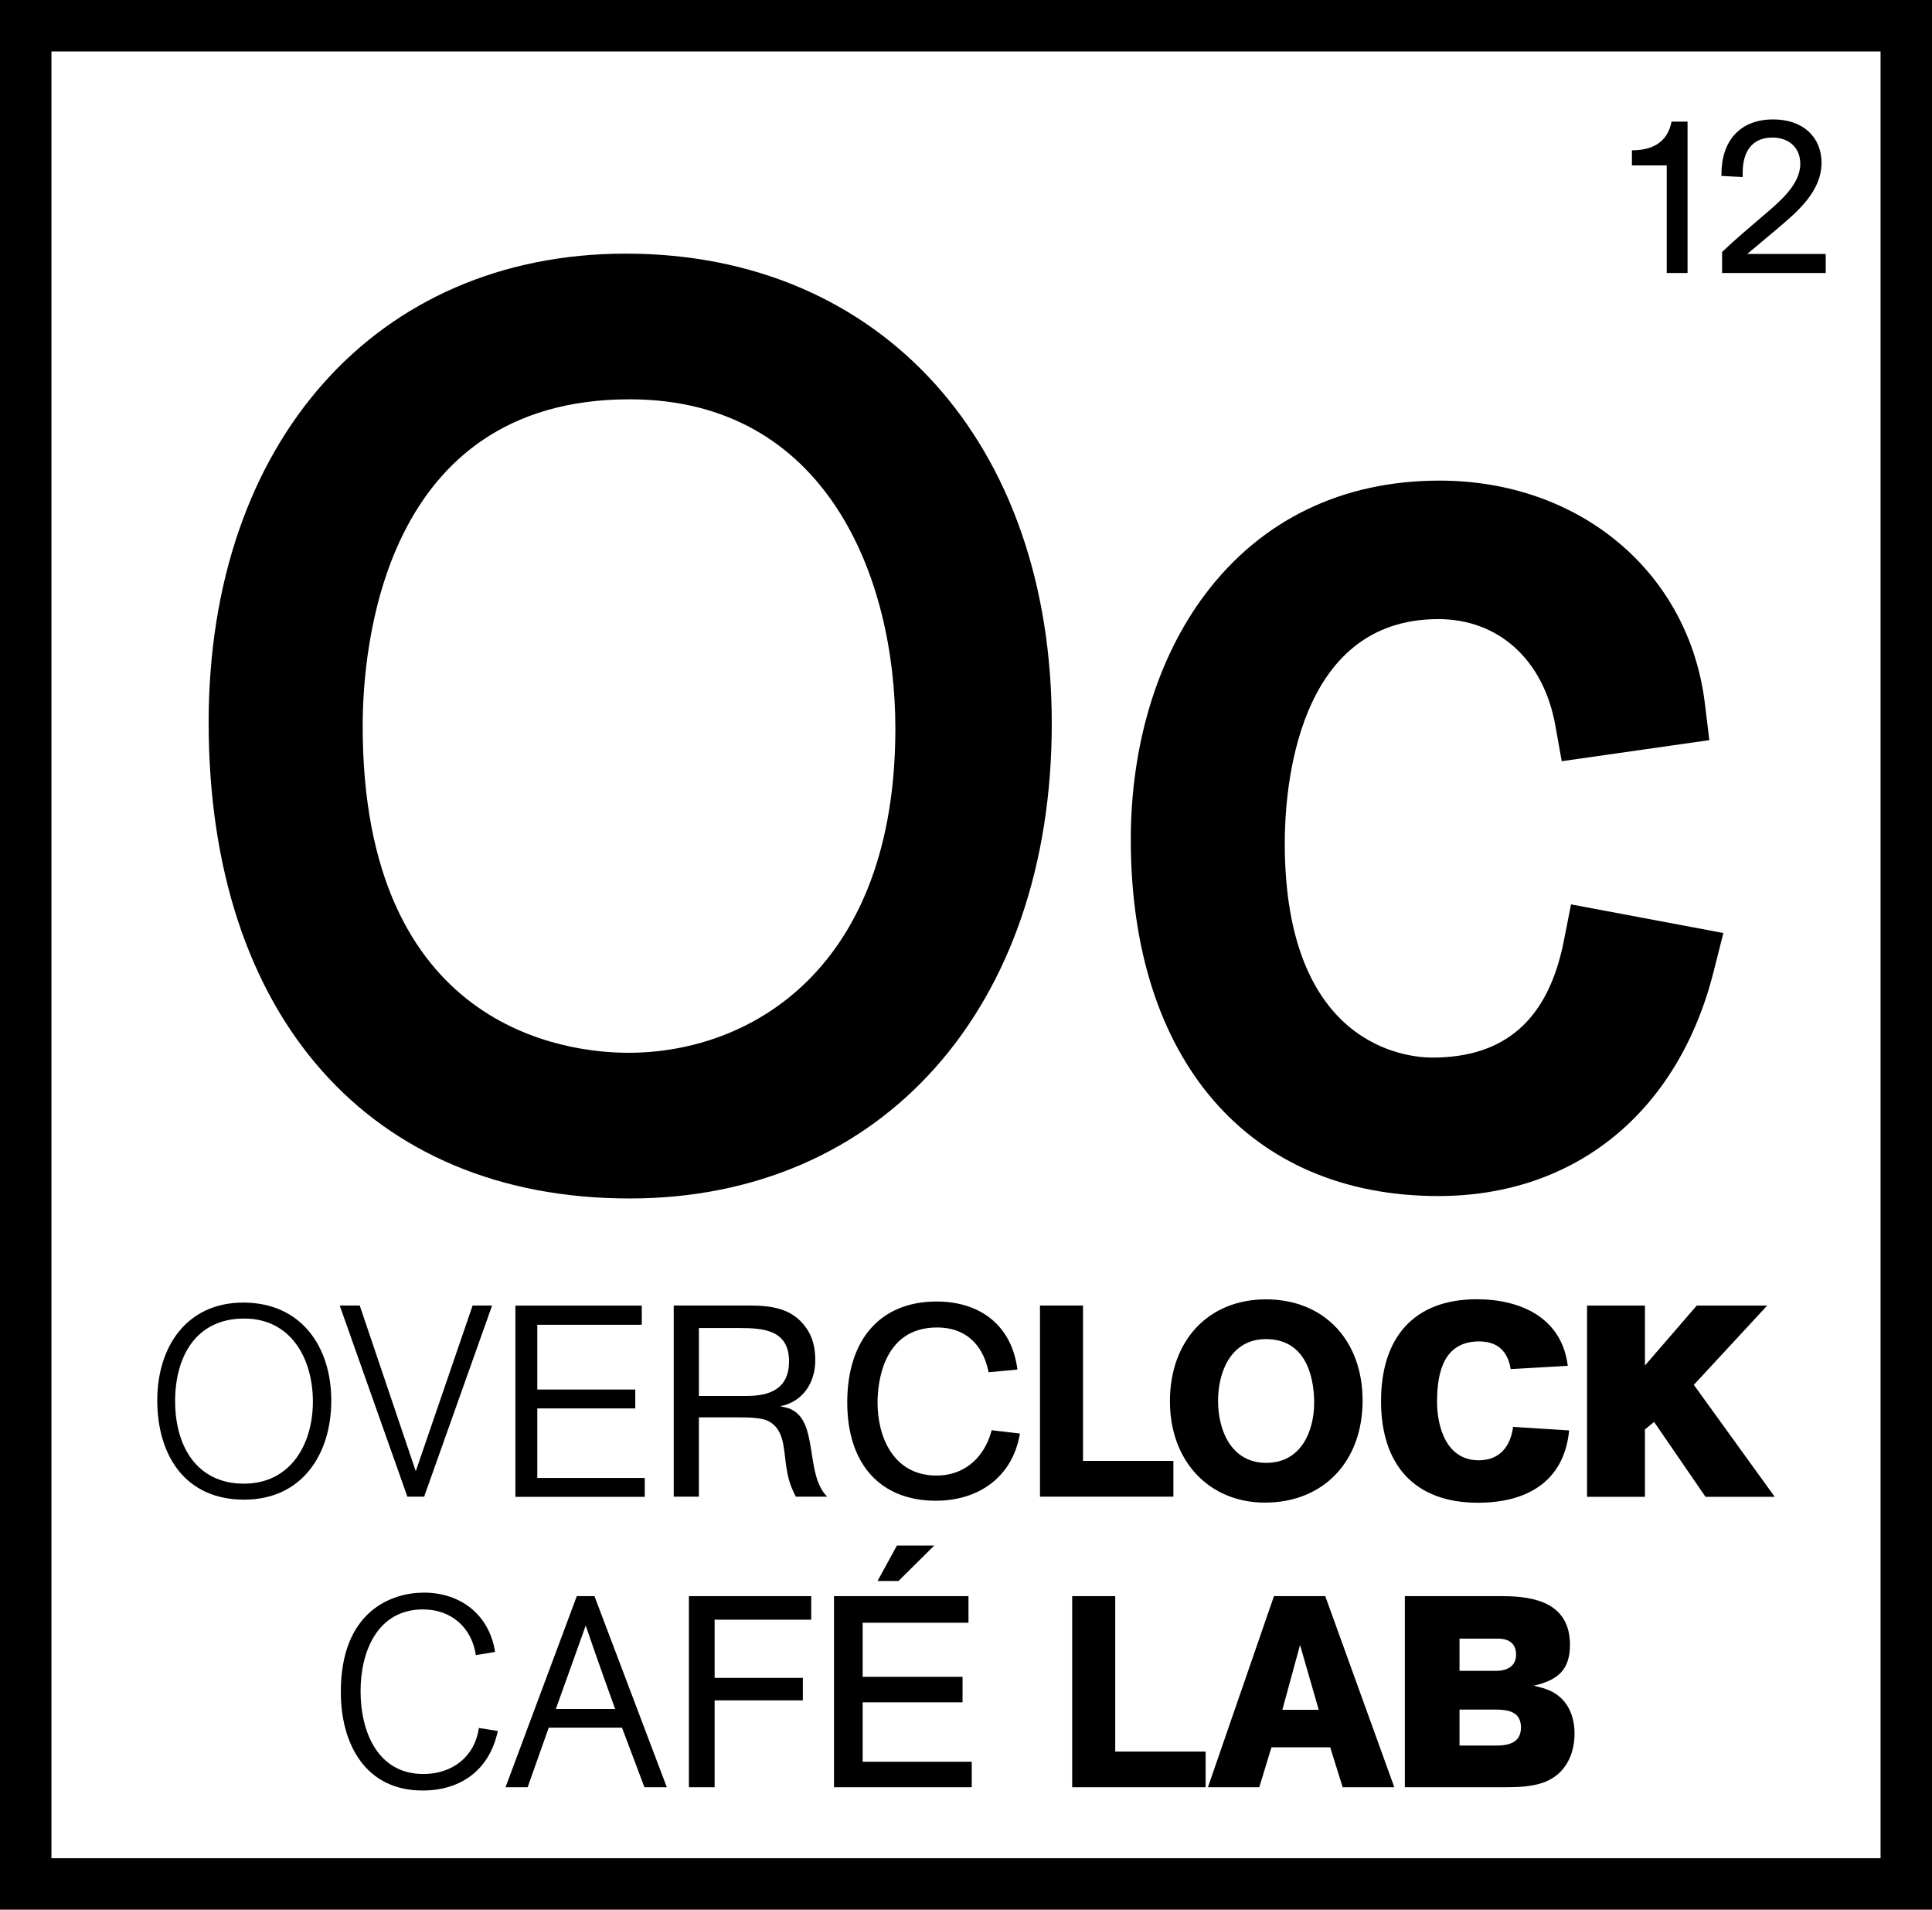
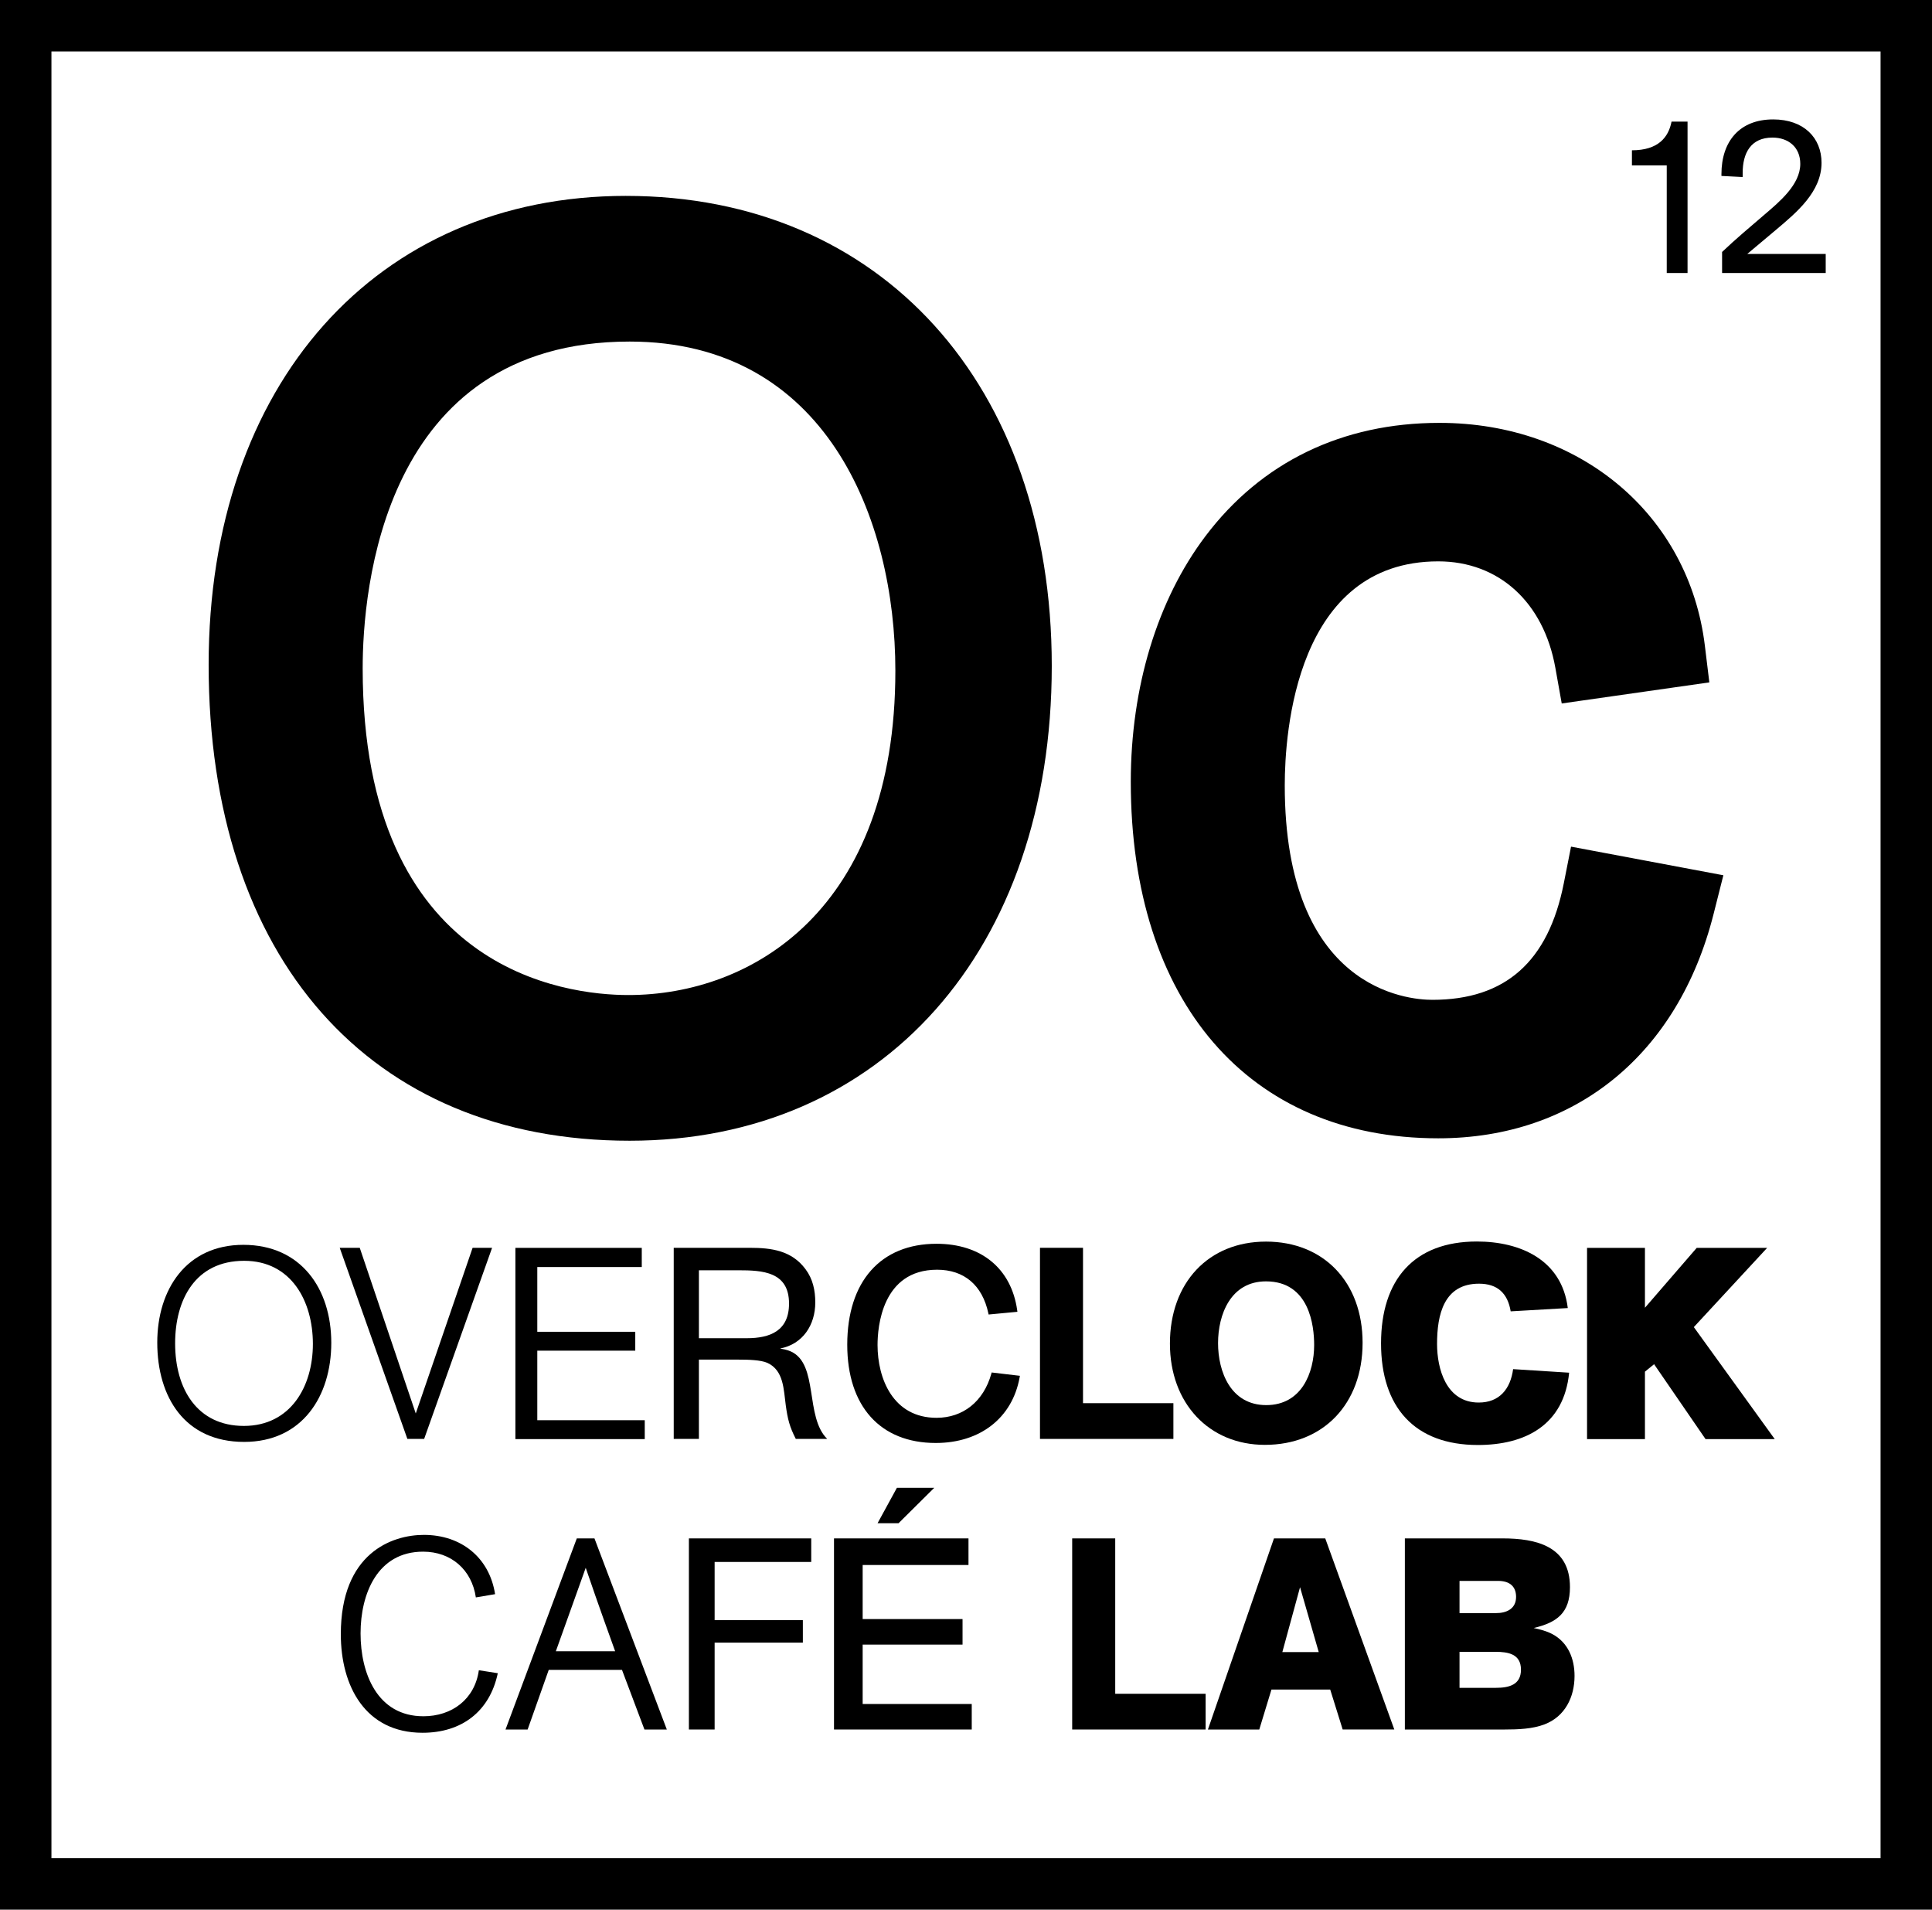
<svg xmlns="http://www.w3.org/2000/svg" id="_Слой_1" data-name="Слой_1" version="1.1" viewBox="0 0 167.323 165.354">
  <path d="M167.323,165.354H0V0h167.323v165.354ZM4.455,160.899h158.413V4.455H4.455v156.444Z" />
  <g>
-     <path d="M31.41,62.867c0-6.637,1.666-28.292,23.119-28.292,16.988,0,23.015,15.352,23.015,28.499,0,20.728-12.455,28.084-23.121,28.084-5.398,0-23.013-2.04-23.013-28.291M54.218,21.961c-21.622,0-36.148,16.315-36.148,40.595,0,25.424,13.97,41.217,36.459,41.217,21.867,0,36.56-16.523,36.56-41.115,0-24.342-14.817-40.696-36.871-40.696" />
-     <path d="M136.061,78.31l-.625,3.164c-1.341,6.795-5.066,10.099-11.389,10.099-2.135,0-12.779-.895-12.779-18.57,0-4.55.96-19.396,13.296-19.396,5.235,0,9.12,3.53,10.138,9.211l.553,3.093,12.784-1.825-.385-3.162c-1.377-11.37-10.829-19.309-22.986-19.309-8.418,0-15.428,3.395-20.273,9.815-4.167,5.522-6.462,13.074-6.462,21.262,0,19.042,10.204,30.871,26.631,30.871,11.857,0,20.769-7.259,23.842-19.42l.848-3.356-13.192-2.478Z" />
+     <path d="M31.41,57.867c0-6.637,1.666-28.292,23.119-28.292,16.988,0,23.015,15.352,23.015,28.499,0,20.728-12.455,28.084-23.121,28.084-5.398,0-23.013-2.04-23.013-28.291M54.218,16.961c-21.622,0-36.148,16.315-36.148,40.595,0,25.424,13.97,41.217,36.459,41.217,21.867,0,36.56-16.523,36.56-41.115,0-24.342-14.817-40.696-36.871-40.696" />
+     <path d="M136.061,73.31l-.625,3.164c-1.341,6.795-5.066,10.099-11.389,10.099-2.135,0-12.779-.895-12.779-18.57,0-4.55.96-19.396,13.296-19.396,5.235,0,9.12,3.53,10.138,9.211l.553,3.093,12.784-1.825-.385-3.162c-1.377-11.37-10.829-19.309-22.986-19.309-8.418,0-15.428,3.395-20.273,9.815-4.167,5.522-6.462,13.074-6.462,21.262,0,19.042,10.204,30.871,26.631,30.871,11.857,0,20.769-7.259,23.842-19.42l.848-3.356-13.192-2.478Z" />
  </g>
  <g>
    <path d="M146.152,23.638h-1.802v-9.316h-3.015v-1.308c2.275,0,3.166-1.12,3.432-2.485h1.385v13.109Z" />
    <path d="M149.143,23.638v-1.821c1.176-1.119,2.446-2.181,3.662-3.226,1.289-1.1,3.11-2.599,3.11-4.4,0-1.462-1.043-2.278-2.409-2.278-1.878,0-2.58,1.348-2.58,3.056v.359l-1.839-.094v-.152c0-2.864,1.593-4.742,4.477-4.742,2.656,0,4.192,1.593,4.192,3.756,0,2.505-2.143,4.287-3.945,5.805l-2.485,2.086h6.792v1.651h-8.974Z" />
  </g>
  <g>
    <g>
-       <path d="M21.074,112.787c-4.922,0-7.454,3.844-7.454,8.461,0,4.735,2.391,8.603,7.524,8.603,5.016,0,7.547-3.938,7.547-8.579,0-4.688-2.625-8.485-7.618-8.485ZM21.121,128.467c-4.032,0-5.954-3.188-5.954-7.148,0-3.797,1.758-7.149,5.977-7.149,4.078,0,5.954,3.493,5.954,7.196s-1.946,7.101-5.977,7.101Z" />
-       <polygon points="36.734 129.592 42.618 113.044 40.931 113.044 36.008 127.389 31.156 113.044 29.422 113.044 35.281 129.592 36.734 129.592" />
-       <polygon points="55.839 127.973 46.533 127.973 46.533 121.951 55.018 121.951 55.018 120.316 46.533 120.316 46.533 114.709 55.581 114.709 55.581 113.05 44.637 113.05 44.637 129.608 55.839 129.608 55.839 127.973" />
-       <path d="M68.499,122.022c-.305-.141-.609-.188-.938-.258,1.969-.375,3.047-2.039,3.047-3.985,0-1.054-.211-2.039-.844-2.882-1.196-1.618-2.953-1.852-4.828-1.852h-6.587v16.548h2.18v-6.867h3.469c.773,0,1.875.023,2.461.281,1.43.656,1.406,2.32,1.594,3.679.165,1.196.328,1.852.868,2.906h2.719c-1.946-1.922-.727-6.469-3.141-7.57ZM64.678,120.873h-4.148v-5.883h3.422c2.086,0,4.383.117,4.383,2.882,0,2.368-1.641,3-3.656,3Z" />
-       <path d="M85.853,123.953c-.669,2.388-2.442,3.812-4.741,3.812-3.772,0-5.111-3.397-5.111-6.306,0-1.528.372-6.517,5.158-6.517,2.337,0,3.913,1.334,4.435,3.757l.026.121,2.494-.235-.02-.145c-.508-3.598-3.118-5.745-6.983-5.745-4.843,0-7.734,3.267-7.734,8.741,0,5.328,2.865,8.508,7.664,8.508,3.848,0,6.631-2.173,7.263-5.67l.026-.146-2.446-.289-.032.114Z" />
-       <polygon points="101.623 126.498 93.795 126.498 93.795 113.044 90.069 113.044 90.069 129.592 101.623 129.592 101.623 126.498" />
-       <path d="M109.548,130.107c5.061,0,8.461-3.551,8.461-8.835,0-5.243-3.362-8.765-8.367-8.765-4.976,0-8.319,3.551-8.319,8.835,0,5.161,3.383,8.765,8.225,8.765ZM105.491,121.295c0-2.466,1.087-5.345,4.15-5.345,3.767,0,4.173,3.853,4.173,5.51,0,2.401-1.087,5.205-4.15,5.205-3.08,0-4.173-2.892-4.173-5.369Z" />
-       <path d="M127.998,130.119c4.078,0,7.454-1.708,7.898-6.261l-4.851-.308c-.234,1.731-1.195,2.893-2.976,2.893-2.837,0-3.611-2.941-3.611-5.075,0-2.538.587-5.217,3.634-5.217,1.594,0,2.485.829,2.742,2.395l4.946-.285c-.516-4.174-4.102-5.762-7.876-5.762-5.461,0-8.297,3.32-8.297,8.822,0,5.525,2.906,8.798,8.391,8.798Z" />
-       <polygon points="146.696 119.91 153.045 113.05 146.946 113.05 142.462 118.235 142.462 113.05 137.448 113.05 137.448 129.608 142.462 129.608 142.462 123.769 143.254 123.123 147.71 129.608 153.703 129.608 146.696 119.91" />
+       <path d="M21.074,107.787c-4.922,0-7.454,3.844-7.454,8.461,0,4.735,2.391,8.603,7.524,8.603,5.016,0,7.547-3.938,7.547-8.579,0-4.688-2.625-8.485-7.618-8.485ZM21.121,123.467c-4.032,0-5.954-3.188-5.954-7.148,0-3.797,1.758-7.149,5.977-7.149,4.078,0,5.954,3.493,5.954,7.196s-1.946,7.101-5.977,7.101Z" />
+       <polygon points="36.734 124.592 42.618 108.044 40.931 108.044 36.008 122.389 31.156 108.044 29.422 108.044 35.281 124.592 36.734 124.592" />
+       <polygon points="55.839 122.973 46.533 122.973 46.533 116.951 55.018 116.951 55.018 115.316 46.533 115.316 46.533 109.709 55.581 109.709 55.581 108.05 44.637 108.05 44.637 124.608 55.839 124.608 55.839 122.973" />
+       <path d="M68.499,117.022c-.305-.141-.609-.188-.938-.258,1.969-.375,3.047-2.039,3.047-3.985,0-1.054-.211-2.039-.844-2.882-1.196-1.618-2.953-1.852-4.828-1.852h-6.587v16.548h2.18v-6.867h3.469c.773,0,1.875.023,2.461.281,1.43.656,1.406,2.32,1.594,3.679.165,1.196.328,1.852.868,2.906h2.719c-1.946-1.922-.727-6.469-3.141-7.57ZM64.678,115.873h-4.148v-5.883h3.422c2.086,0,4.383.117,4.383,2.882,0,2.368-1.641,3-3.656,3Z" />
+       <path d="M85.853,118.953c-.669,2.388-2.442,3.812-4.741,3.812-3.772,0-5.111-3.397-5.111-6.306,0-1.528.372-6.517,5.158-6.517,2.337,0,3.913,1.334,4.435,3.757l.026.121,2.494-.235-.02-.145c-.508-3.598-3.118-5.745-6.983-5.745-4.843,0-7.734,3.267-7.734,8.741,0,5.328,2.865,8.508,7.664,8.508,3.848,0,6.631-2.173,7.263-5.67l.026-.146-2.446-.289-.032.114Z" />
+       <polygon points="101.623 121.498 93.795 121.498 93.795 108.044 90.069 108.044 90.069 124.592 101.623 124.592 101.623 121.498" />
+       <path d="M109.548,125.107c5.061,0,8.461-3.551,8.461-8.835,0-5.243-3.362-8.765-8.367-8.765-4.976,0-8.319,3.551-8.319,8.835,0,5.161,3.383,8.765,8.225,8.765ZM105.491,116.295c0-2.466,1.087-5.345,4.15-5.345,3.767,0,4.173,3.853,4.173,5.51,0,2.401-1.087,5.205-4.15,5.205-3.08,0-4.173-2.892-4.173-5.369Z" />
+       <path d="M127.998,125.119c4.078,0,7.454-1.708,7.898-6.261l-4.851-.308c-.234,1.731-1.195,2.893-2.976,2.893-2.837,0-3.611-2.941-3.611-5.075,0-2.538.587-5.217,3.634-5.217,1.594,0,2.485.829,2.742,2.395l4.946-.285c-.516-4.174-4.102-5.762-7.876-5.762-5.461,0-8.297,3.32-8.297,8.822,0,5.525,2.906,8.798,8.391,8.798Z" />
+       <polygon points="146.696 114.91 153.045 108.05 146.946 108.05 142.462 113.235 142.462 108.05 137.448 108.05 137.448 124.608 142.462 124.608 142.462 118.769 143.254 118.123 147.71 124.608 153.703 124.608 146.696 114.91" />
    </g>
-     <path d="M36.665,153.606c-3.985,0-5.438-3.703-5.438-7.172,0-3.422,1.453-7.079,5.415-7.079,2.438,0,4.219,1.57,4.57,3.961l1.665-.281c-.493-3.188-2.953-5.133-6.165-5.133-2.766,0-7.195,1.57-7.195,8.602,0,4.477,2.11,8.532,7.079,8.532,3.375,0,5.813-1.828,6.516-5.157l-1.641-.257c-.352,2.507-2.321,3.985-4.806,3.985Z" />
-     <path d="M49.954,138.206l-6.173,16.548h1.915l1.828-5.163h6.344l1.945,5.163h1.938l-6.267-16.548h-1.531ZM53.276,147.98h-5.137l2.588-7.228c.28.83,1.045,3.063,2.549,7.228Z" />
-     <polygon points="59.663 154.754 61.891 154.754 61.891 147.231 69.532 147.231 69.532 145.285 61.891 145.285 61.891 140.246 70.258 140.246 70.258 138.206 59.663 138.206 59.663 154.754" />
-     <polygon points="74.712 147.402 83.362 147.402 83.362 145.191 74.712 145.191 74.712 140.509 83.877 140.509 83.877 138.206 72.23 138.206 72.23 154.754 84.159 154.754 84.159 152.544 74.712 152.544 74.712 147.402" />
-     <polygon points="77.678 133.825 76.002 136.893 77.818 136.893 80.912 133.825 77.678 133.825" />
-     <polygon points="96.585 138.206 92.858 138.206 92.858 154.754 104.414 154.754 104.414 151.66 96.585 151.66 96.585 138.206" />
-     <path d="M114.774,138.206h-4.441l-5.657,16.367-.063.181h4.448l1.054-3.458h5.09l1.049,3.361.029.096h4.473l-5.948-16.457-.034-.091ZM114.21,148.049h-3.151l1.533-5.617,1.618,5.617Z" />
-     <path d="M134.421,146.481c-.493-.258-1.055-.399-1.594-.516,1.993-.469,3.141-1.29,3.141-3.54,0-3.563-2.953-4.219-5.836-4.219h-8.462v16.548h8.672c1.102,0,2.391-.047,3.422-.445,1.781-.68,2.601-2.368,2.601-4.196,0-1.5-.563-2.906-1.945-3.633ZM126.404,141.887h3.352c.89,0,1.546.398,1.546,1.382,0,1.031-.82,1.406-1.733,1.406h-3.165v-2.789ZM129.545,151.145h-3.141v-3.117h3.117c1.102,0,2.204.188,2.204,1.547,0,1.335-1.079,1.57-2.18,1.57Z" />
+     <path d="M36.665,148.606c-3.985,0-5.438-3.703-5.438-7.172,0-3.422,1.453-7.079,5.415-7.079,2.438,0,4.219,1.57,4.57,3.961l1.665-.281c-.493-3.188-2.953-5.133-6.165-5.133-2.766,0-7.195,1.57-7.195,8.602,0,4.477,2.11,8.532,7.079,8.532,3.375,0,5.813-1.828,6.516-5.157l-1.641-.257c-.352,2.507-2.321,3.985-4.806,3.985Z" />
+     <path d="M49.954,133.206l-6.173,16.548h1.915l1.828-5.163h6.344l1.945,5.163h1.938l-6.267-16.548h-1.531ZM53.276,142.98h-5.137l2.588-7.228c.28.83,1.045,3.063,2.549,7.228Z" />
+     <polygon points="59.663 149.754 61.891 149.754 61.891 142.231 69.532 142.231 69.532 140.285 61.891 140.285 61.891 135.246 70.258 135.246 70.258 133.206 59.663 133.206 59.663 149.754" />
+     <polygon points="74.712 142.402 83.362 142.402 83.362 140.191 74.712 140.191 74.712 135.509 83.877 135.509 83.877 133.206 72.23 133.206 72.23 149.754 84.159 149.754 84.159 147.544 74.712 147.544 74.712 142.402" />
+     <polygon points="77.678 128.825 76.002 131.893 77.818 131.893 80.912 128.825 77.678 128.825" />
+     <polygon points="96.585 133.206 92.858 133.206 92.858 149.754 104.414 149.754 104.414 146.66 96.585 146.66 96.585 133.206" />
+     <path d="M114.774,133.206h-4.441l-5.657,16.367-.063.181h4.448l1.054-3.458h5.09l1.049,3.361.029.096h4.473l-5.948-16.457-.034-.091ZM114.21,143.049h-3.151l1.533-5.617,1.618,5.617Z" />
+     <path d="M134.421,141.481c-.493-.258-1.055-.399-1.594-.516,1.993-.469,3.141-1.29,3.141-3.54,0-3.563-2.953-4.219-5.836-4.219h-8.462v16.548h8.672c1.102,0,2.391-.047,3.422-.445,1.781-.68,2.601-2.368,2.601-4.196,0-1.5-.563-2.906-1.945-3.633ZM126.404,136.887h3.352c.89,0,1.546.398,1.546,1.382,0,1.031-.82,1.406-1.733,1.406h-3.165v-2.789ZM129.545,146.145h-3.141v-3.117h3.117c1.102,0,2.204.188,2.204,1.547,0,1.335-1.079,1.57-2.18,1.57Z" />
  </g>
</svg>
